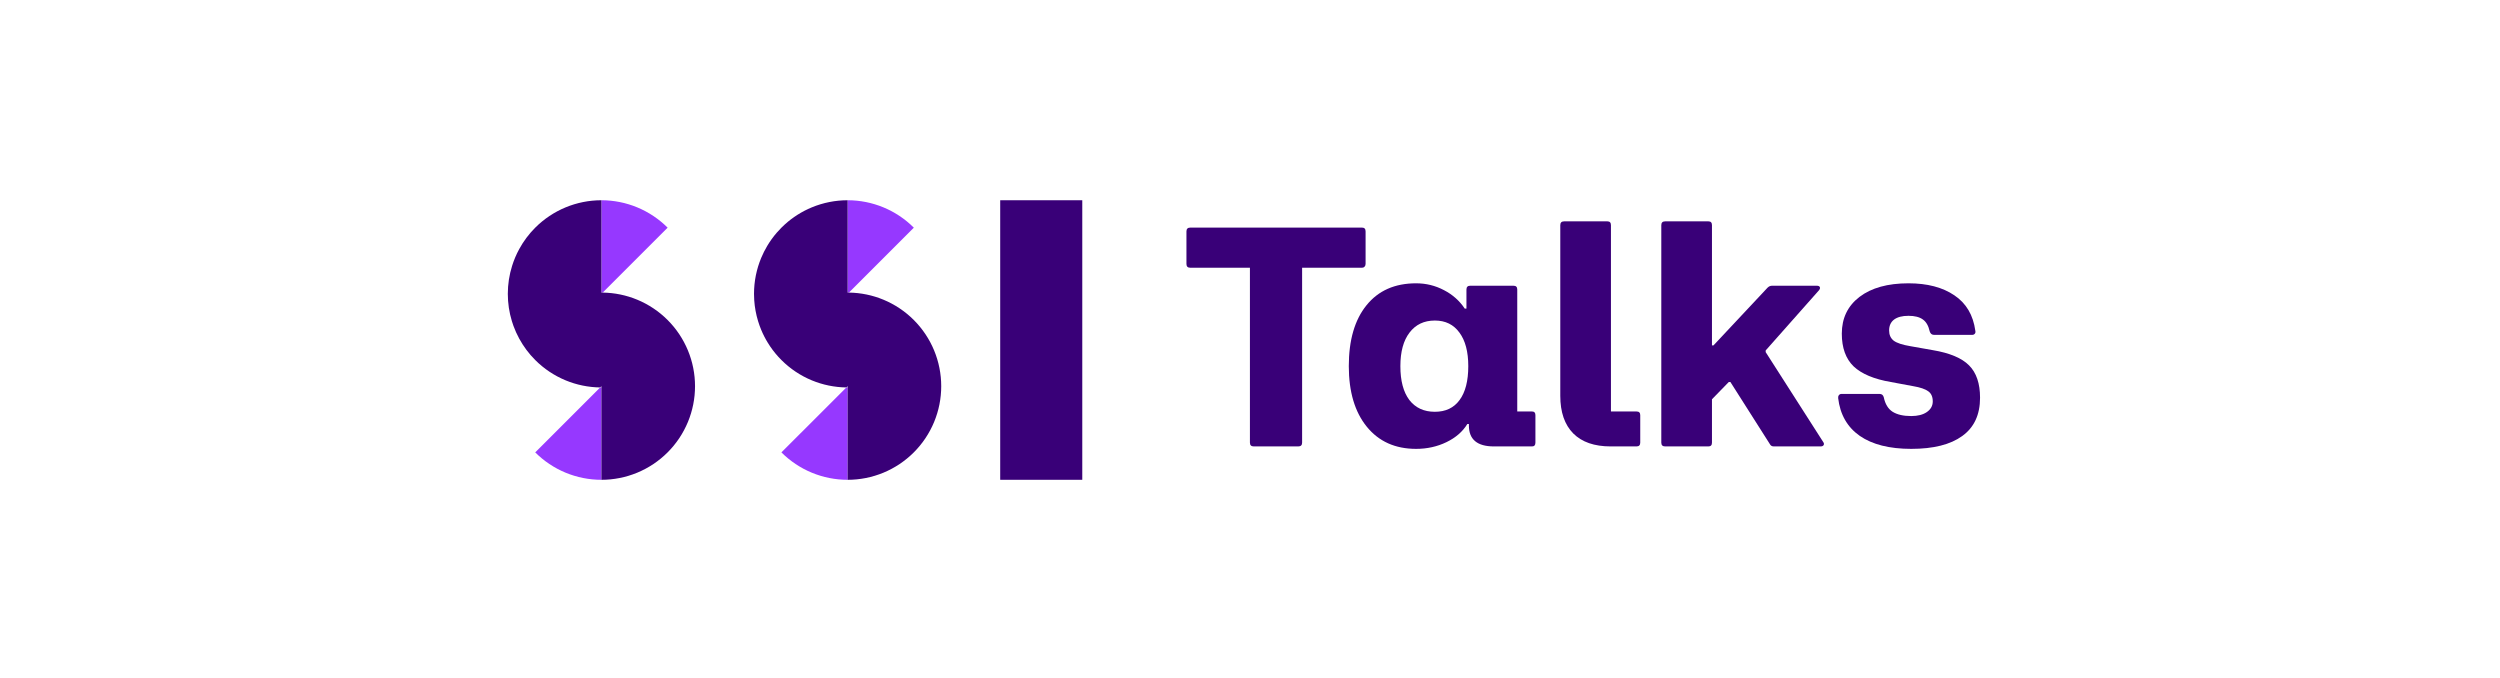
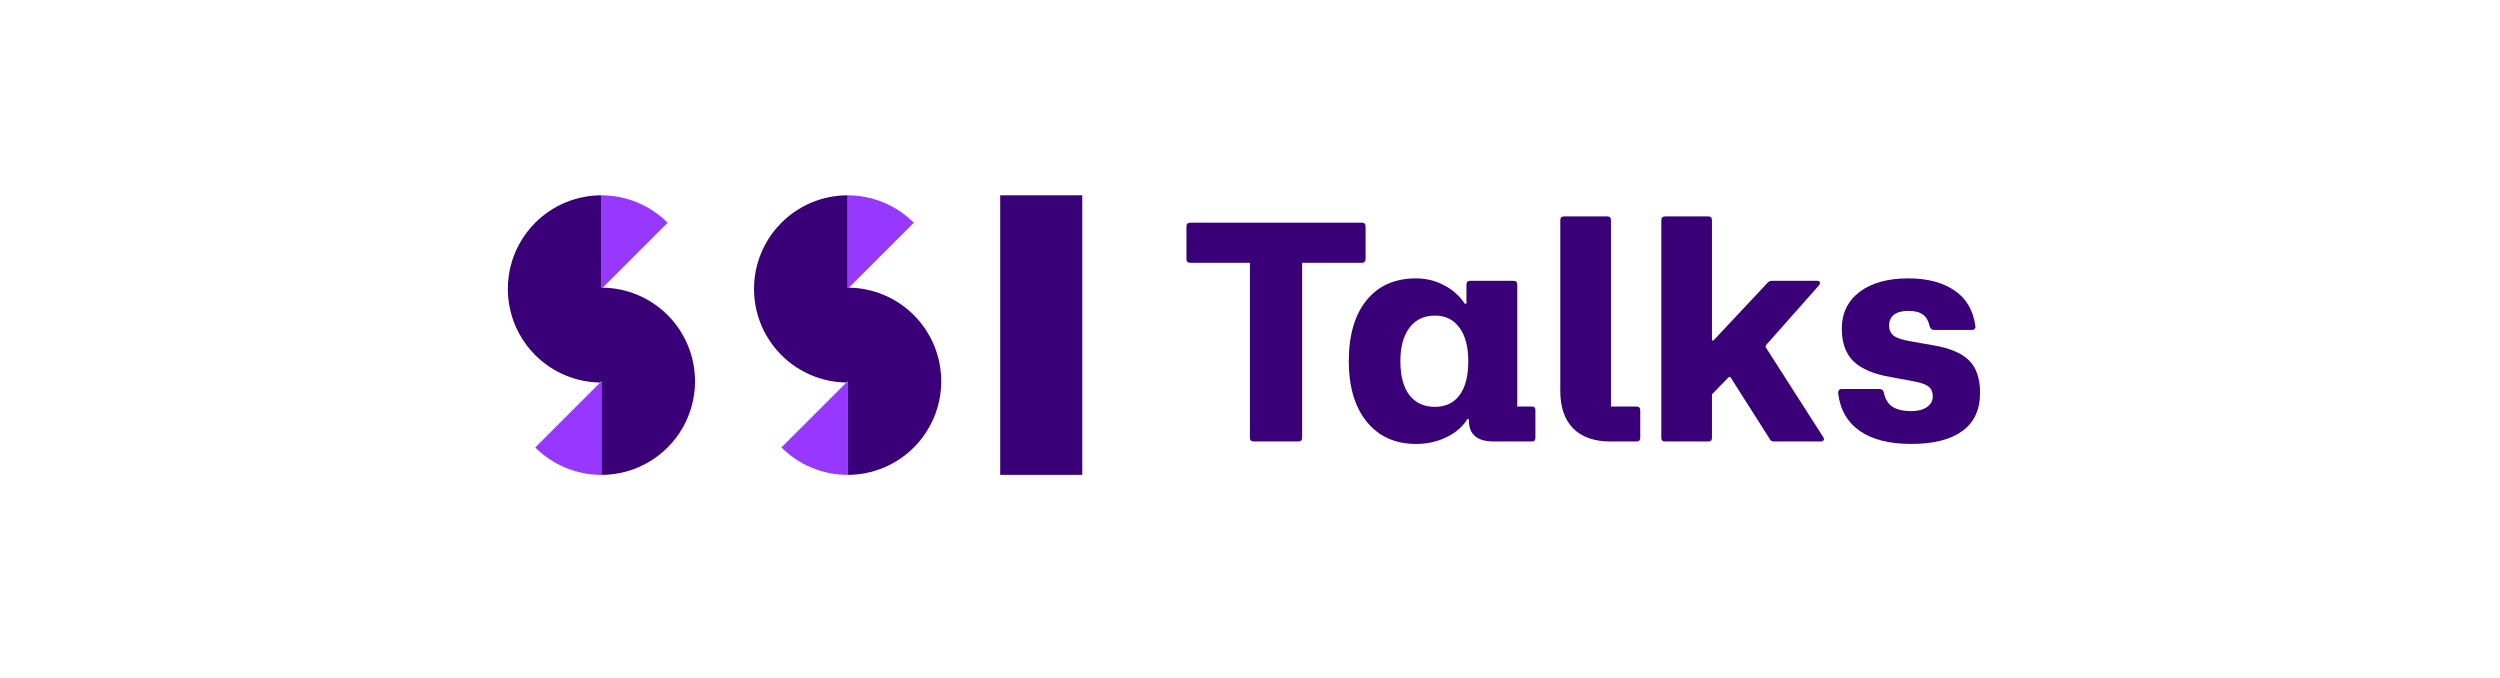
<svg xmlns="http://www.w3.org/2000/svg" width="192" height="52" viewBox="0 0 192 52" fill="none">
-   <path d="M146.783 34.473C145.111 34.473 143.795 34.141 142.834 33.477C141.873 32.805 141.318 31.836 141.17 30.57C141.162 30.477 141.182 30.402 141.229 30.348C141.275 30.285 141.342 30.254 141.428 30.254H144.357C144.521 30.254 144.627 30.34 144.674 30.512C144.783 31.035 145.01 31.406 145.354 31.625C145.705 31.844 146.182 31.953 146.783 31.953C147.283 31.953 147.682 31.852 147.979 31.648C148.283 31.438 148.436 31.164 148.436 30.828C148.436 30.477 148.322 30.219 148.096 30.055C147.869 29.883 147.479 29.75 146.924 29.656L145.225 29.34C143.936 29.121 142.982 28.723 142.365 28.145C141.756 27.559 141.451 26.719 141.451 25.625C141.451 24.438 141.904 23.496 142.811 22.801C143.725 22.105 144.979 21.758 146.572 21.758C148.018 21.758 149.193 22.066 150.1 22.684C151.006 23.293 151.541 24.199 151.705 25.402C151.729 25.504 151.713 25.582 151.658 25.637C151.611 25.691 151.545 25.719 151.459 25.719H148.541C148.369 25.719 148.256 25.629 148.201 25.449C148.107 25.02 147.932 24.715 147.674 24.535C147.416 24.348 147.049 24.254 146.572 24.254C146.088 24.254 145.717 24.352 145.459 24.547C145.209 24.742 145.084 25.02 145.084 25.379C145.084 25.715 145.201 25.977 145.436 26.164C145.678 26.344 146.104 26.484 146.713 26.586L148.436 26.891C149.74 27.109 150.67 27.5 151.225 28.062C151.787 28.625 152.068 29.453 152.068 30.547C152.068 31.852 151.611 32.832 150.697 33.488C149.791 34.145 148.486 34.473 146.783 34.473Z" fill="#390078" />
-   <path d="M127.881 34.285C127.686 34.285 127.588 34.188 127.588 33.992V17.293C127.588 17.098 127.686 17 127.881 17H131.209C131.389 17 131.479 17.098 131.479 17.293V26.527H131.596L135.744 22.098C135.846 21.996 135.959 21.945 136.084 21.945H139.541C139.658 21.945 139.732 21.98 139.764 22.051C139.795 22.113 139.775 22.191 139.705 22.285L135.604 26.914V27.043L140.021 33.945C140.084 34.031 140.096 34.109 140.057 34.18C140.018 34.25 139.939 34.285 139.822 34.285H136.225C136.084 34.285 135.982 34.223 135.92 34.098L132.896 29.34H132.768L131.479 30.664V33.992C131.479 34.188 131.389 34.285 131.209 34.285H127.881Z" fill="#390078" />
-   <path d="M123.697 34.285C122.447 34.285 121.49 33.953 120.826 33.289C120.162 32.617 119.83 31.652 119.83 30.395V17.293C119.83 17.098 119.928 17 120.123 17H123.451C123.631 17 123.721 17.098 123.721 17.293V31.602H125.689C125.877 31.602 125.971 31.695 125.971 31.883V33.992C125.971 34.188 125.877 34.285 125.689 34.285H123.697Z" fill="#390078" />
-   <path fill-rule="evenodd" clip-rule="evenodd" d="M108.756 34.473C107.154 34.473 105.893 33.906 104.971 32.773C104.049 31.641 103.588 30.09 103.588 28.121C103.588 26.121 104.041 24.562 104.947 23.445C105.854 22.32 107.123 21.758 108.756 21.758C109.521 21.758 110.236 21.934 110.9 22.285C111.564 22.629 112.096 23.102 112.494 23.703H112.623V22.238C112.623 22.043 112.717 21.945 112.904 21.945H116.244C116.432 21.945 116.525 22.043 116.525 22.238V31.602H117.662C117.834 31.602 117.92 31.695 117.92 31.883V33.992C117.92 34.188 117.834 34.285 117.662 34.285H114.732C113.451 34.285 112.811 33.75 112.811 32.68V32.562H112.693C112.334 33.148 111.799 33.613 111.088 33.957C110.377 34.301 109.6 34.473 108.756 34.473ZM108.24 30.723C107.779 30.113 107.549 29.246 107.549 28.121C107.549 27.012 107.783 26.152 108.252 25.543C108.721 24.926 109.369 24.617 110.197 24.617C111.01 24.617 111.639 24.926 112.084 25.543C112.537 26.152 112.764 27.012 112.764 28.121C112.764 29.254 112.541 30.121 112.096 30.723C111.658 31.324 111.025 31.625 110.197 31.625C109.361 31.625 108.709 31.324 108.24 30.723Z" fill="#390078" />
-   <path d="M96.287 34.285C96.092 34.285 95.994 34.188 95.994 33.992V20.562H91.412C91.217 20.562 91.119 20.465 91.119 20.27V17.773C91.119 17.578 91.217 17.48 91.412 17.48H104.607C104.787 17.48 104.877 17.578 104.877 17.773V20.27C104.877 20.355 104.85 20.426 104.795 20.48C104.748 20.535 104.686 20.562 104.607 20.562H100.002V33.992C100.002 34.188 99.904 34.285 99.709 34.285H96.287Z" fill="#390078" />
-   <path d="M83.119 15.379H76.816V36.848H83.119V15.379Z" fill="#390078" />
-   <path d="M46.189 22.47C46.221 22.47 46.254 22.47 46.286 22.471L51.273 17.485C49.924 16.136 48.096 15.379 46.189 15.379L46.189 22.47Z" fill="#9638FF" />
-   <path d="M43.438 36.302C44.31 36.663 45.245 36.849 46.189 36.849L46.189 29.757C46.157 29.757 46.124 29.757 46.092 29.756L41.105 34.743C41.773 35.411 42.565 35.94 43.438 36.302Z" fill="#9638FF" />
-   <path d="M52.831 26.909C52.469 26.036 51.94 25.244 51.272 24.576C50.605 23.909 49.812 23.379 48.94 23.017C48.098 22.669 47.197 22.483 46.286 22.471C46.254 22.47 46.221 22.47 46.189 22.47L46.189 15.379C45.245 15.379 44.31 15.565 43.438 15.926C42.566 16.288 41.773 16.817 41.106 17.485C40.621 17.97 40.208 18.521 39.881 19.12C39.655 19.533 39.47 19.968 39.33 20.416C39.111 21.112 39 21.837 39 22.568C39 23.283 39.106 23.987 39.311 24.659C39.349 24.784 39.39 24.907 39.434 25.029C39.556 25.363 39.702 25.687 39.872 25.999C40.201 26.605 40.616 27.162 41.106 27.651C41.773 28.319 42.566 28.849 43.438 29.21C44.28 29.559 45.181 29.744 46.092 29.756L46.189 29.66L46.189 29.757L46.189 36.849C47.133 36.849 48.068 36.663 48.94 36.302C49.812 35.94 50.605 35.411 51.272 34.743C51.94 34.076 52.469 33.283 52.831 32.411C53.192 31.539 53.378 30.604 53.378 29.66C53.378 28.716 53.192 27.781 52.831 26.909Z" fill="#390078" />
-   <path d="M65.097 22.47C65.13 22.47 65.162 22.47 65.195 22.471L70.181 17.485C68.832 16.136 67.004 15.379 65.097 15.379L65.097 22.47Z" fill="#9638FF" />
-   <path d="M62.346 36.302C63.218 36.663 64.153 36.849 65.097 36.849L65.097 29.757C65.065 29.757 65.032 29.757 65 29.756L60.013 34.743C60.681 35.411 61.473 35.94 62.346 36.302Z" fill="#9638FF" />
-   <path d="M71.739 26.909C71.377 26.036 70.848 25.244 70.18 24.576C69.513 23.909 68.721 23.379 67.848 23.017C67.006 22.668 66.105 22.483 65.195 22.471C65.162 22.47 65.13 22.47 65.097 22.47L65.097 15.379C64.153 15.379 63.218 15.565 62.346 15.926C61.584 16.242 60.882 16.686 60.272 17.239C60.184 17.318 60.098 17.4 60.014 17.485C59.89 17.608 59.771 17.736 59.657 17.868C59.384 18.184 59.14 18.522 58.928 18.877C58.747 19.179 58.59 19.493 58.455 19.817C58.41 19.925 58.368 20.034 58.329 20.144C58.254 20.353 58.189 20.565 58.134 20.78C58.014 21.246 57.941 21.725 57.917 22.212C57.911 22.33 57.908 22.449 57.908 22.568C57.908 22.732 57.914 22.895 57.925 23.058C57.962 23.604 58.061 24.141 58.219 24.659C58.287 24.883 58.366 25.103 58.455 25.319C58.6 25.67 58.773 26.009 58.973 26.333C59.203 26.708 59.469 27.063 59.768 27.393C59.847 27.481 59.929 27.567 60.014 27.651C60.681 28.319 61.474 28.849 62.346 29.21C63.188 29.559 64.089 29.744 65 29.756L65.097 29.66L65.097 29.757L65.097 36.849C66.041 36.849 66.976 36.663 67.848 36.302C68.72 35.94 69.513 35.411 70.18 34.743C70.848 34.076 71.377 33.283 71.739 32.411C72.1 31.539 72.286 30.604 72.286 29.66C72.286 28.716 72.1 27.781 71.739 26.909Z" fill="#390078" />
+   <path d="M146.783 34.094C145.111 34.094 143.795 33.762 142.834 33.098C141.873 32.426 141.318 31.457 141.17 30.191C141.162 30.098 141.182 30.023 141.229 29.969C141.275 29.906 141.342 29.875 141.428 29.875H144.357C144.521 29.875 144.627 29.961 144.674 30.133C144.783 30.656 145.01 31.027 145.354 31.246C145.705 31.465 146.182 31.574 146.783 31.574C147.283 31.574 147.682 31.473 147.979 31.27C148.283 31.059 148.436 30.785 148.436 30.449C148.436 30.098 148.322 29.84 148.096 29.676C147.869 29.504 147.479 29.371 146.924 29.277L145.225 28.961C143.936 28.742 142.982 28.344 142.365 27.766C141.756 27.18 141.451 26.34 141.451 25.246C141.451 24.059 141.904 23.117 142.811 22.422C143.725 21.727 144.979 21.379 146.572 21.379C148.018 21.379 149.193 21.688 150.1 22.305C151.006 22.914 151.541 23.82 151.705 25.023C151.729 25.125 151.713 25.203 151.658 25.258C151.611 25.312 151.545 25.34 151.459 25.34H148.541C148.369 25.34 148.256 25.25 148.201 25.07C148.107 24.641 147.932 24.336 147.674 24.156C147.416 23.969 147.049 23.875 146.572 23.875C146.088 23.875 145.717 23.973 145.459 24.168C145.209 24.363 145.084 24.641 145.084 25C145.084 25.336 145.201 25.598 145.436 25.785C145.678 25.965 146.104 26.105 146.713 26.207L148.436 26.512C149.74 26.73 150.67 27.121 151.225 27.684C151.787 28.246 152.068 29.074 152.068 30.168C152.068 31.473 151.611 32.453 150.697 33.109C149.791 33.766 148.486 34.094 146.783 34.094Z" fill="#390078" />
+   <path d="M127.881 33.906C127.686 33.906 127.588 33.809 127.588 33.613V16.914C127.588 16.719 127.686 16.621 127.881 16.621H131.209C131.389 16.621 131.479 16.719 131.479 16.914V26.148H131.596L135.744 21.719C135.846 21.617 135.959 21.566 136.084 21.566H139.541C139.658 21.566 139.732 21.602 139.764 21.672C139.795 21.734 139.775 21.812 139.705 21.906L135.604 26.535V26.664L140.021 33.566C140.084 33.652 140.096 33.73 140.057 33.801C140.018 33.871 139.939 33.906 139.822 33.906H136.225C136.084 33.906 135.982 33.844 135.92 33.719L132.896 28.961H132.768L131.479 30.285V33.613C131.479 33.809 131.389 33.906 131.209 33.906H127.881Z" fill="#390078" />
+   <path d="M123.697 33.906C122.447 33.906 121.49 33.574 120.826 32.91C120.162 32.238 119.83 31.273 119.83 30.016V16.914C119.83 16.719 119.928 16.621 120.123 16.621H123.451C123.631 16.621 123.721 16.719 123.721 16.914V31.223H125.689C125.877 31.223 125.971 31.316 125.971 31.504V33.613C125.971 33.809 125.877 33.906 125.689 33.906H123.697Z" fill="#390078" />
+   <path fill-rule="evenodd" clip-rule="evenodd" d="M108.756 34.094C107.154 34.094 105.893 33.527 104.971 32.395C104.049 31.262 103.588 29.711 103.588 27.742C103.588 25.742 104.041 24.184 104.947 23.066C105.854 21.941 107.123 21.379 108.756 21.379C109.521 21.379 110.236 21.555 110.9 21.906C111.564 22.25 112.096 22.723 112.494 23.324H112.623V21.859C112.623 21.664 112.717 21.566 112.904 21.566H116.244C116.432 21.566 116.525 21.664 116.525 21.859V31.223H117.662C117.834 31.223 117.92 31.316 117.92 31.504V33.613C117.92 33.809 117.834 33.906 117.662 33.906H114.732C113.451 33.906 112.811 33.371 112.811 32.301V32.184H112.693C112.334 32.77 111.799 33.234 111.088 33.578C110.377 33.922 109.6 34.094 108.756 34.094ZM108.24 30.344C107.779 29.734 107.549 28.867 107.549 27.742C107.549 26.633 107.783 25.773 108.252 25.164C108.721 24.547 109.369 24.238 110.197 24.238C111.01 24.238 111.639 24.547 112.084 25.164C112.537 25.773 112.764 26.633 112.764 27.742C112.764 28.875 112.541 29.742 112.096 30.344C111.658 30.945 111.025 31.246 110.197 31.246C109.361 31.246 108.709 30.945 108.24 30.344Z" fill="#390078" />
+   <path d="M96.287 33.906C96.092 33.906 95.994 33.809 95.994 33.613V20.184H91.412C91.217 20.184 91.119 20.086 91.119 19.891V17.395C91.119 17.199 91.217 17.102 91.412 17.102H104.607C104.787 17.102 104.877 17.199 104.877 17.395V19.891C104.877 19.977 104.85 20.047 104.795 20.102C104.748 20.156 104.686 20.184 104.607 20.184H100.002V33.613C100.002 33.809 99.904 33.906 99.709 33.906H96.287Z" fill="#390078" />
+   <path d="M83.119 15H76.816V36.469H83.119V15Z" fill="#390078" />
+   <path d="M46.189 22.091C46.221 22.091 46.254 22.091 46.286 22.092L51.273 17.106C49.924 15.757 48.096 15 46.189 15L46.189 22.091Z" fill="#9638FF" />
+   <path d="M43.438 35.923C44.31 36.284 45.245 36.47 46.189 36.47L46.189 29.378C46.157 29.378 46.124 29.378 46.092 29.378L41.105 34.364C41.773 35.032 42.565 35.562 43.438 35.923Z" fill="#9638FF" />
+   <path d="M52.831 26.53C52.469 25.657 51.94 24.865 51.272 24.197C50.605 23.53 49.812 23 48.94 22.638C48.098 22.29 47.197 22.104 46.286 22.092C46.254 22.091 46.221 22.091 46.189 22.091L46.189 15C45.245 15 44.31 15.186 43.438 15.547C42.566 15.909 41.773 16.438 41.106 17.106C40.621 17.591 40.208 18.142 39.881 18.741C39.655 19.154 39.47 19.589 39.33 20.038C39.111 20.733 39 21.458 39 22.189C39 22.904 39.106 23.608 39.311 24.28C39.349 24.405 39.39 24.528 39.434 24.651C39.556 24.984 39.702 25.308 39.872 25.62C40.201 26.226 40.616 26.783 41.106 27.273C41.773 27.94 42.566 28.47 43.438 28.831C44.28 29.18 45.181 29.365 46.092 29.378L46.189 29.281L46.189 29.378L46.189 36.47C47.133 36.47 48.068 36.284 48.94 35.923C49.812 35.562 50.605 35.032 51.272 34.364C51.94 33.697 52.469 32.904 52.831 32.032C53.192 31.16 53.378 30.225 53.378 29.281C53.378 28.337 53.192 27.402 52.831 26.53Z" fill="#390078" />
+   <path d="M65.097 22.091C65.13 22.091 65.162 22.091 65.195 22.092L70.181 17.106C68.832 15.757 67.004 15 65.097 15L65.097 22.091Z" fill="#9638FF" />
+   <path d="M62.346 35.923C63.218 36.284 64.153 36.47 65.097 36.47L65.097 29.378C65.065 29.378 65.032 29.378 65 29.378L60.013 34.364C60.681 35.032 61.473 35.562 62.346 35.923Z" fill="#9638FF" />
+   <path d="M71.739 26.53C71.377 25.657 70.848 24.865 70.18 24.197C69.513 23.53 68.721 23 67.848 22.638C67.006 22.29 66.105 22.104 65.195 22.092C65.162 22.091 65.13 22.091 65.097 22.091L65.097 15C64.153 15 63.218 15.186 62.346 15.547C61.584 15.863 60.882 16.307 60.272 16.86C60.184 16.939 60.098 17.021 60.014 17.106C59.89 17.229 59.771 17.357 59.657 17.489C59.384 17.805 59.14 18.143 58.928 18.498C58.747 18.8 58.59 19.114 58.455 19.438C58.41 19.546 58.368 19.655 58.329 19.765C58.254 19.974 58.189 20.186 58.134 20.401C58.014 20.867 57.941 21.346 57.917 21.833C57.911 21.951 57.908 22.07 57.908 22.189C57.908 22.353 57.914 22.516 57.925 22.679C57.962 23.225 58.061 23.762 58.219 24.28C58.287 24.504 58.366 24.724 58.455 24.94C58.6 25.291 58.773 25.63 58.973 25.954C59.203 26.329 59.469 26.684 59.768 27.014C59.847 27.102 59.929 27.188 60.014 27.273C60.681 27.94 61.474 28.47 62.346 28.831C63.188 29.18 64.089 29.365 65 29.378L65.097 29.281L65.097 29.378L65.097 36.47C66.041 36.47 66.976 36.284 67.848 35.923C68.72 35.562 69.513 35.032 70.18 34.364C70.848 33.697 71.377 32.904 71.739 32.032C72.1 31.16 72.286 30.225 72.286 29.281C72.286 28.337 72.1 27.402 71.739 26.53Z" fill="#390078" />
</svg>
